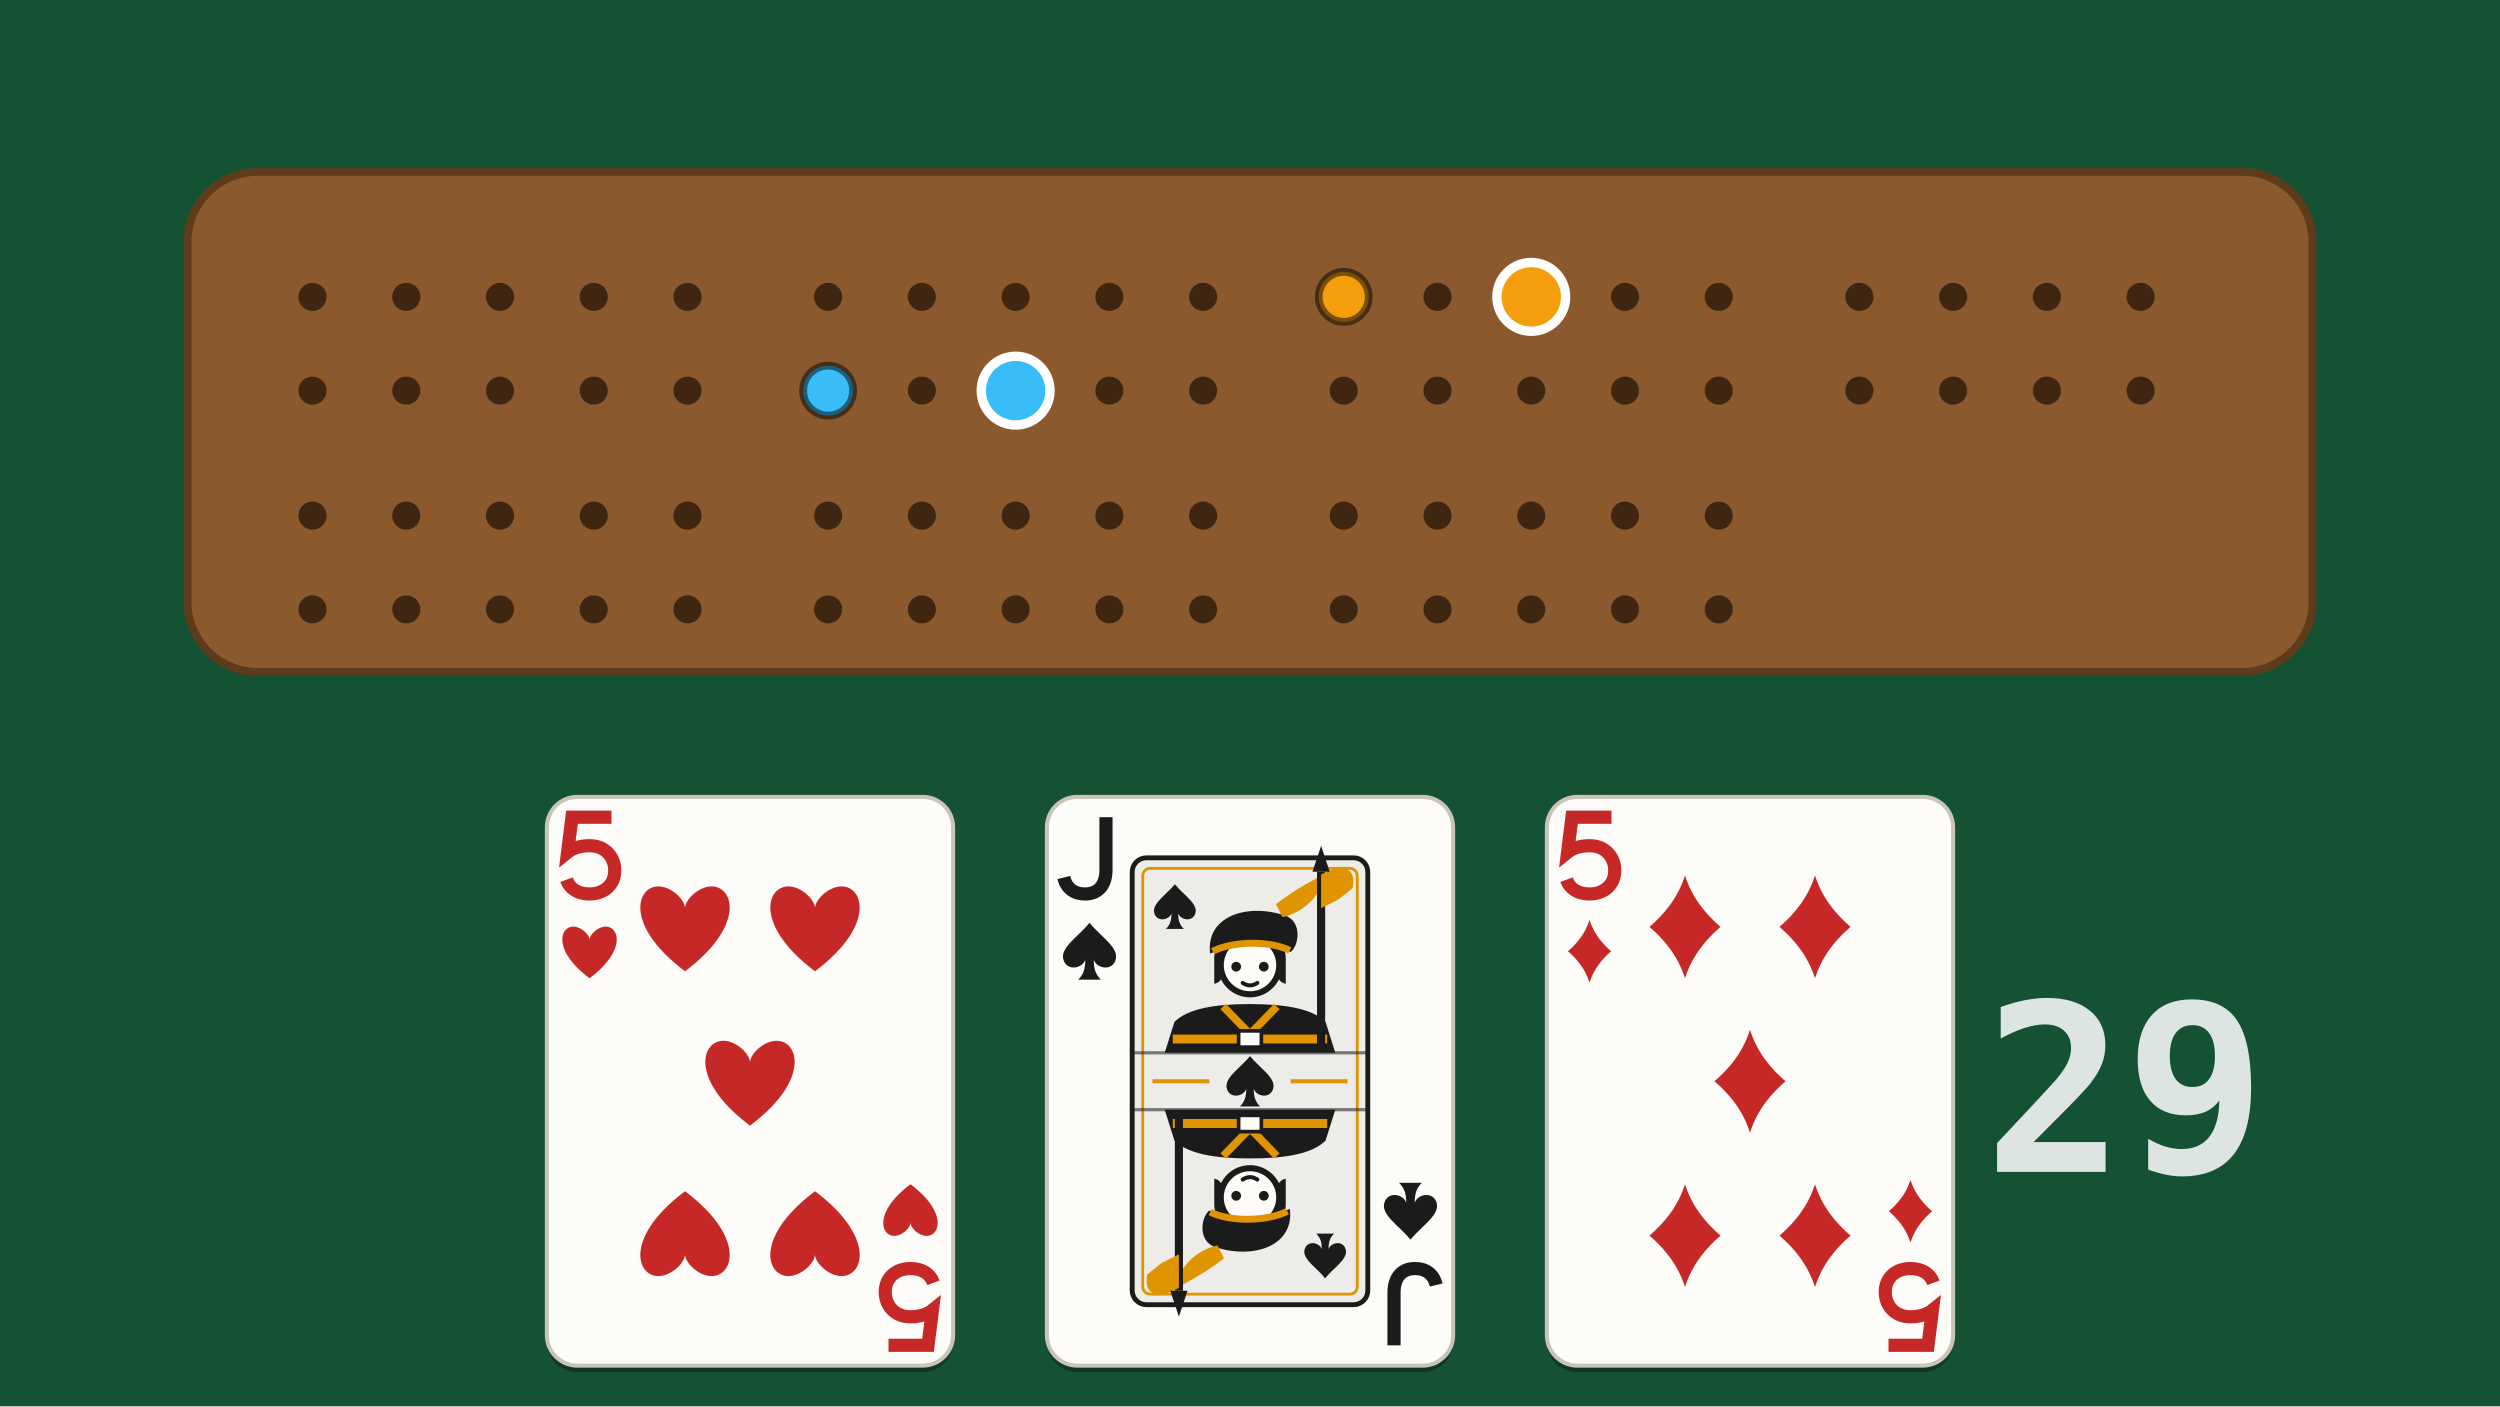
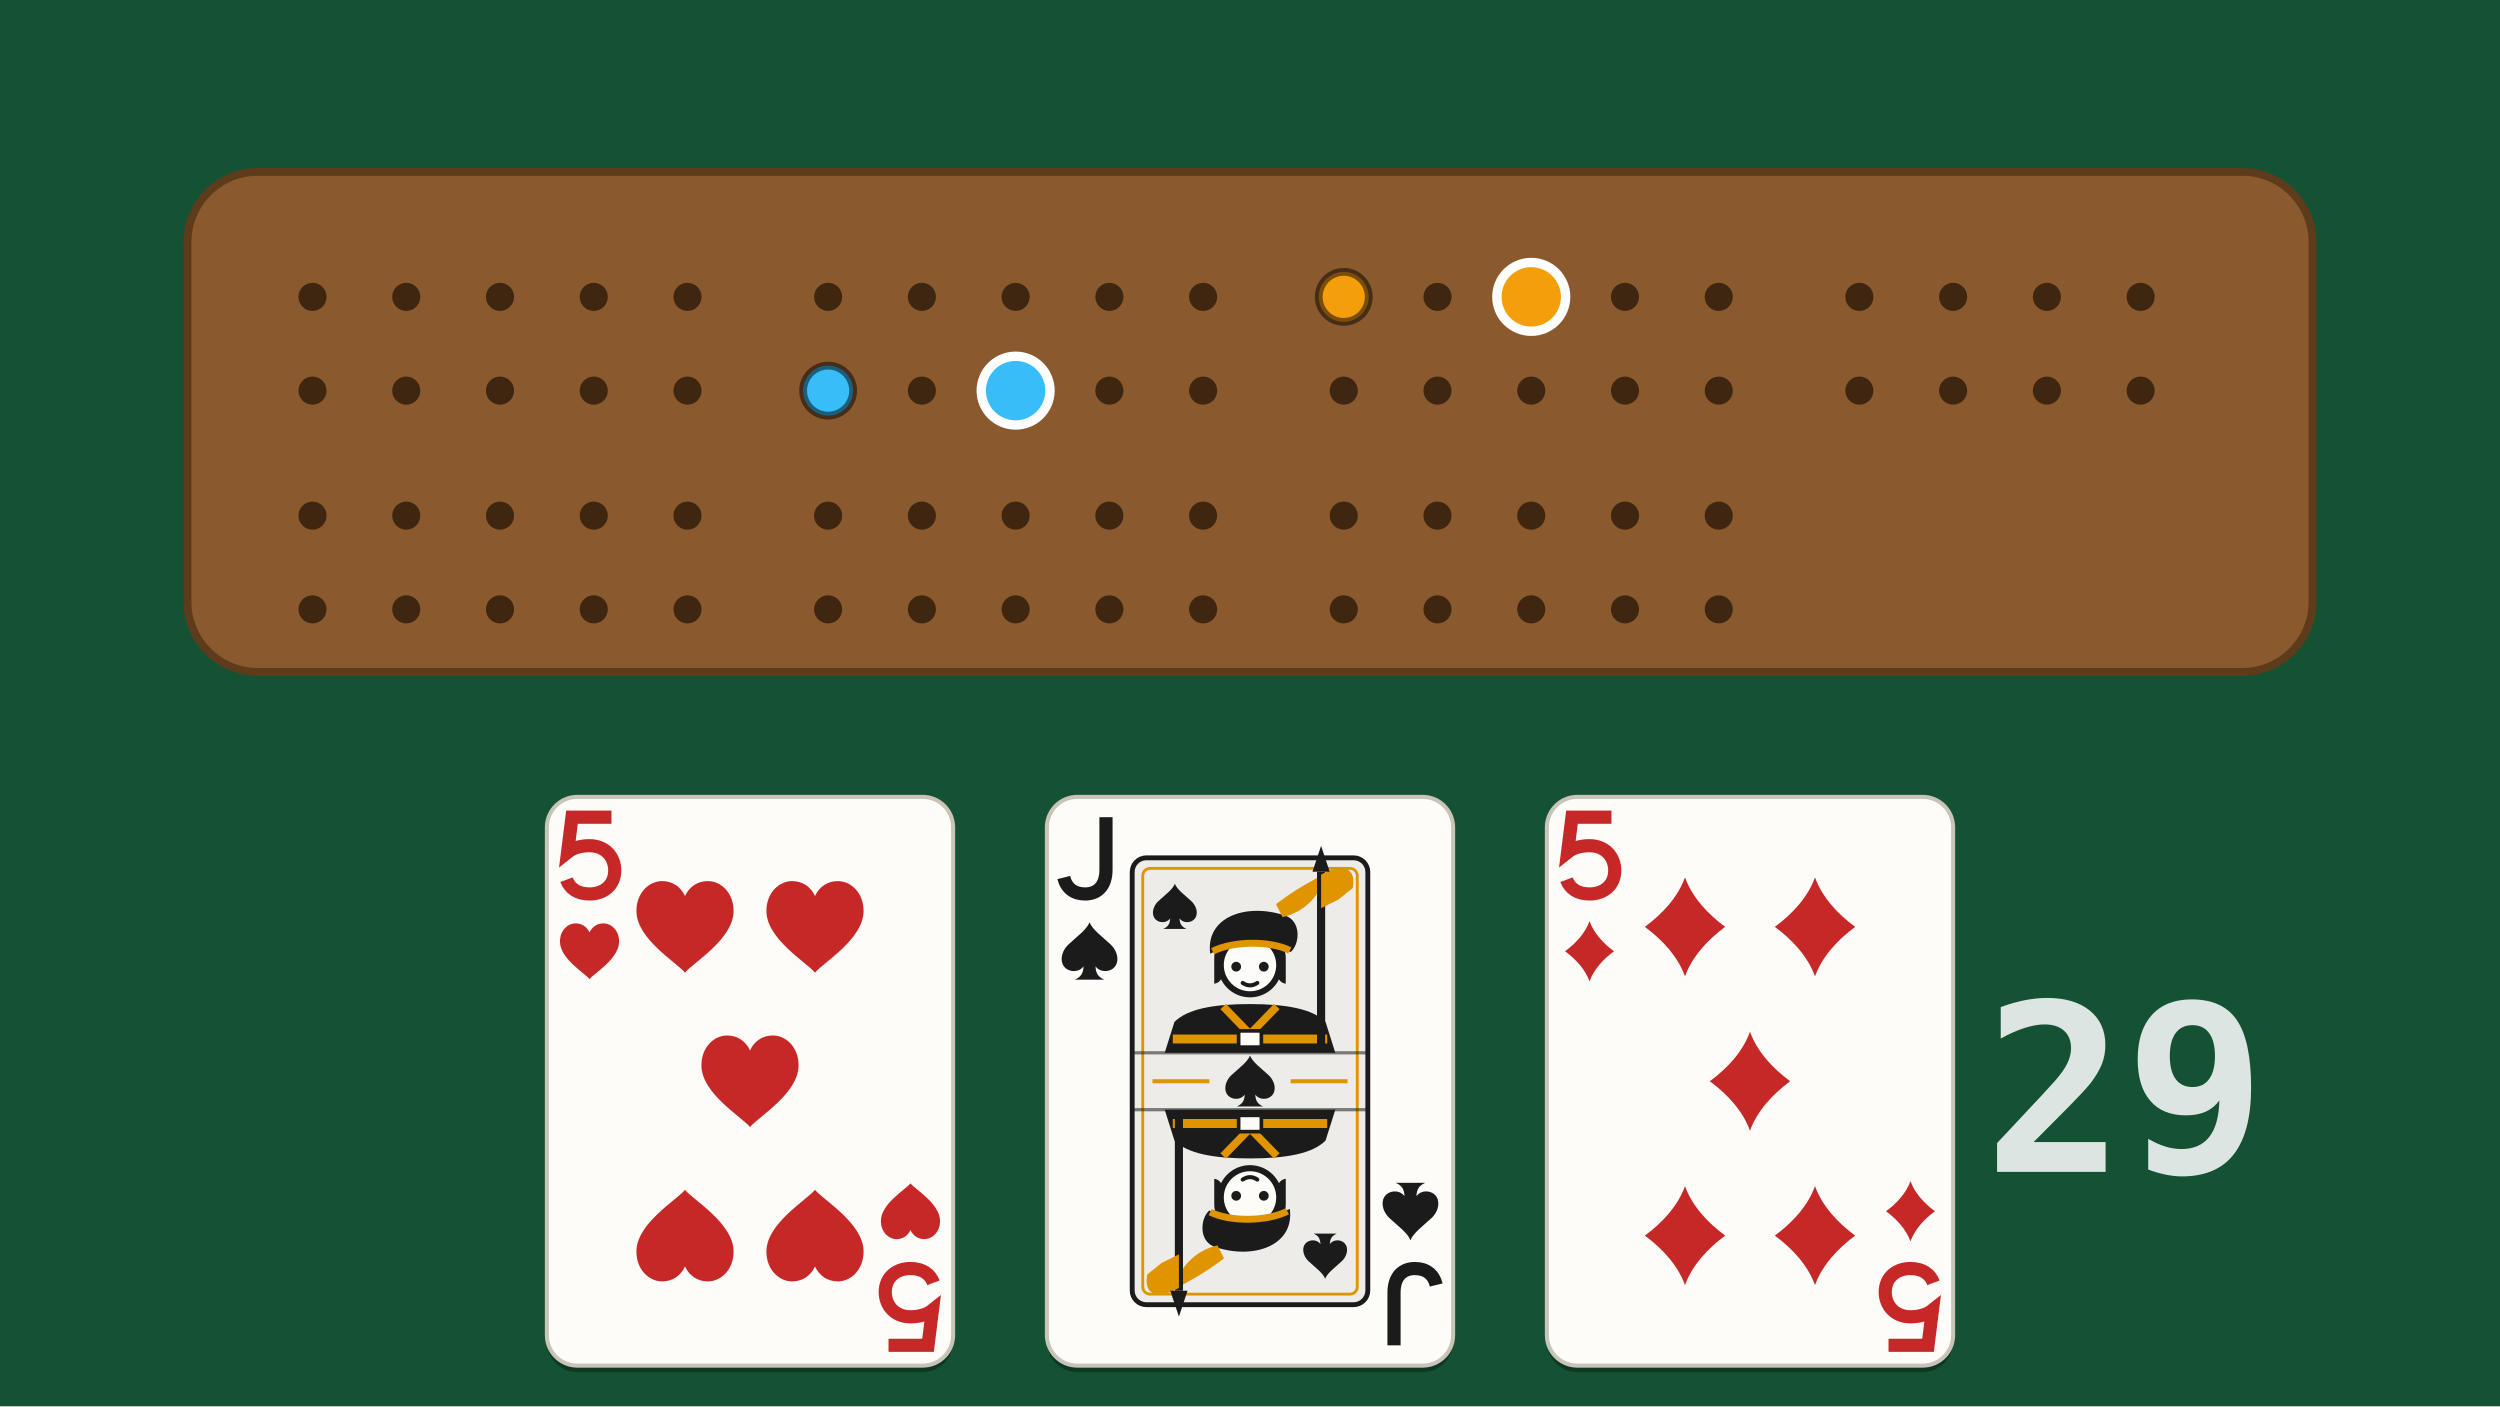
<svg xmlns="http://www.w3.org/2000/svg" width="320" height="180" viewBox="0 0 320 180">
  <defs>
    <symbol id="zc-s-2" overflow="visible">
-       <path d="M0 9.5C-14-1-10-10-4.5-8.5-2-7.8 0-5.5 0-4 0-5.5 2-7.8 4.5-8.5 10-10 14-1 0 9.5z" />
+       <path d="M0 9.8C-1.8 7.6-10.4 2.6-10.4-3.4-10.4-7.4-7.6-9.8-4.9-9.8-2.7-9.8-.9-8.6 0-6.6 .9-8.6 2.7-9.8 4.9-9.8 7.6-9.8 10.4-7.4 10.4-3.4 10.4 2.6 1.8 7.6 0 9.8Z" />
    </symbol>
    <symbol id="zc-s-3" overflow="visible">
-       <path d="M0-10C-4-5-11-1-9 3.5-7.5 7-2.5 6-1.5 3-1.5 6-2 8-4 10h8C2 8 1.5 6 1.5 3 2.5 6 7.5 7 9 3.5 11-1 4-5 0-10z" />
+       <path d="M0-10.2C1-7.6 4.4-5.2 7.4-2.4 10.6 .6 10.8 5.6 6.8 6.8 4.9 7.3 3.1 6.7 2.1 5.3 2.2 7.6 2.9 9 5.2 10H-5.2C-2.9 9-2.2 7.6-2.1 5.3-3.1 6.7-4.9 7.3-6.8 6.8-10.8 5.6-10.6 .6-7.4-2.4-4.4-5.2-1 -7.6 0-10.2Z" />
    </symbol>
    <symbol id="zc-s-1" overflow="visible">
-       <path d="M0-11C1.6-6 4.6-2.6 7.6 0 4.6 2.6 1.6 6 0 11-1.6 6-4.6 2.6-7.6 0-4.6-2.6-1.6-6 0-11z" />
+       <path d="M0-10.6C1.5-6.4 4.8-2.8 8.6 0 4.8 2.8 1.5 6.4 0 10.6-1.5 6.4-4.8 2.8-8.6 0-4.8-2.8-1.5-6.4 0-10.6Z" />
    </symbol>
  </defs>
  <rect width="320" height="180" fill="#155233" />
  <rect x="24" y="22" width="272" height="64" rx="9" fill="#8a5a2e" stroke="#5e3b1a" />
  <g fill="rgba(30,16,4,0.7)">
    <circle cx="40" cy="38" r="1.8" />
    <circle cx="52" cy="38" r="1.8" />
    <circle cx="64" cy="38" r="1.8" />
    <circle cx="76" cy="38" r="1.8" />
    <circle cx="88" cy="38" r="1.8" />
    <circle cx="106" cy="38" r="1.8" />
    <circle cx="118" cy="38" r="1.8" />
    <circle cx="130" cy="38" r="1.8" />
    <circle cx="142" cy="38" r="1.8" />
    <circle cx="154" cy="38" r="1.8" />
    <circle cx="172" cy="38" r="1.8" />
    <circle cx="184" cy="38" r="1.8" />
    <circle cx="196" cy="38" r="1.8" />
    <circle cx="208" cy="38" r="1.8" />
    <circle cx="220" cy="38" r="1.8" />
    <circle cx="238" cy="38" r="1.8" />
    <circle cx="250" cy="38" r="1.8" />
    <circle cx="262" cy="38" r="1.8" />
    <circle cx="274" cy="38" r="1.8" />
    <circle cx="40" cy="50" r="1.8" />
    <circle cx="52" cy="50" r="1.8" />
    <circle cx="64" cy="50" r="1.8" />
    <circle cx="76" cy="50" r="1.8" />
    <circle cx="88" cy="50" r="1.8" />
    <circle cx="106" cy="50" r="1.8" />
    <circle cx="118" cy="50" r="1.8" />
    <circle cx="130" cy="50" r="1.8" />
    <circle cx="142" cy="50" r="1.8" />
    <circle cx="154" cy="50" r="1.8" />
    <circle cx="172" cy="50" r="1.8" />
    <circle cx="184" cy="50" r="1.8" />
    <circle cx="196" cy="50" r="1.8" />
    <circle cx="208" cy="50" r="1.8" />
    <circle cx="220" cy="50" r="1.8" />
    <circle cx="238" cy="50" r="1.8" />
    <circle cx="250" cy="50" r="1.8" />
    <circle cx="262" cy="50" r="1.8" />
    <circle cx="274" cy="50" r="1.8" />
    <circle cx="40" cy="66" r="1.8" />
    <circle cx="52" cy="66" r="1.8" />
    <circle cx="64" cy="66" r="1.8" />
    <circle cx="76" cy="66" r="1.8" />
    <circle cx="88" cy="66" r="1.8" />
    <circle cx="106" cy="66" r="1.8" />
    <circle cx="118" cy="66" r="1.8" />
    <circle cx="130" cy="66" r="1.8" />
    <circle cx="142" cy="66" r="1.8" />
    <circle cx="154" cy="66" r="1.8" />
    <circle cx="172" cy="66" r="1.8" />
    <circle cx="184" cy="66" r="1.8" />
    <circle cx="196" cy="66" r="1.8" />
    <circle cx="208" cy="66" r="1.8" />
    <circle cx="220" cy="66" r="1.8" />
    <circle cx="40" cy="78" r="1.8" />
    <circle cx="52" cy="78" r="1.8" />
    <circle cx="64" cy="78" r="1.8" />
    <circle cx="76" cy="78" r="1.8" />
    <circle cx="88" cy="78" r="1.8" />
    <circle cx="106" cy="78" r="1.8" />
    <circle cx="118" cy="78" r="1.8" />
    <circle cx="130" cy="78" r="1.8" />
    <circle cx="142" cy="78" r="1.8" />
    <circle cx="154" cy="78" r="1.8" />
    <circle cx="172" cy="78" r="1.8" />
    <circle cx="184" cy="78" r="1.8" />
    <circle cx="196" cy="78" r="1.8" />
    <circle cx="208" cy="78" r="1.8" />
    <circle cx="220" cy="78" r="1.8" />
  </g>
  <circle cx="196" cy="38" r="4.4" fill="#f59e0b" stroke="#fff" stroke-width="1.2" />
  <circle cx="172" cy="38" r="3.2" fill="#f59e0b" stroke="#000" stroke-opacity=".5" />
  <circle cx="130" cy="50" r="4.4" fill="#38bdf8" stroke="#fff" stroke-width="1.2" />
  <circle cx="106" cy="50" r="3.2" fill="#38bdf8" stroke="#000" stroke-opacity=".5" />
  <g transform="translate(70 102) scale(0.52)" style="color:#c62828">
    <rect y="1.6" width="100" height="140" rx="7.5" fill="rgba(0,0,0,0.32)" />
    <rect width="100" height="140" rx="7.5" fill="#fdfcf8" stroke="#c9c4b8" />
    <svg width="100" height="140" viewBox="0 0 100 140" fill="currentColor" aria-hidden="true">
      <g class="zc-idx-std">
        <path transform="translate(3.75 5) scale(1.35)" d="M9 0H1.8L1 6.4C2 5.6 3.4 5.2 5 5.2 8 5.2 9.6 7.4 9.6 9.7 9.6 12.4 7.6 14 5 14 2.8 14 1.4 13 .8 11.4" fill="none" stroke="currentColor" stroke-width="2.4" stroke-linejoin="miter" stroke-miterlimit="6" />
        <g transform="translate(10.5 38) scale(0.7)">
          <use href="#zc-s-2" />
        </g>
      </g>
      <g class="zc-idx-std" transform="rotate(180 50 70)">
        <path transform="translate(3.75 5) scale(1.35)" d="M9 0H1.8L1 6.4C2 5.6 3.4 5.2 5 5.2 8 5.2 9.6 7.4 9.6 9.7 9.6 12.4 7.6 14 5 14 2.8 14 1.4 13 .8 11.4" fill="none" stroke="currentColor" stroke-width="2.4" stroke-linejoin="miter" stroke-miterlimit="6" />
        <g transform="translate(10.5 38) scale(0.7)">
          <use href="#zc-s-2" />
        </g>
      </g>
      <g class="zc-idx-row" display="none">
        <path transform="translate(4 5) scale(2.1)" d="M9 0H1.8L1 6.4C2 5.6 3.4 5.2 5 5.2 8 5.2 9.6 7.4 9.6 9.7 9.6 12.4 7.6 14 5 14 2.8 14 1.4 13 .8 11.4" fill="none" stroke="currentColor" stroke-width="2.4" stroke-linejoin="miter" stroke-miterlimit="6" />
        <g transform="translate(60 21) scale(1.25)">
          <use href="#zc-s-2" />
        </g>
      </g>
      <g class="zc-big">
        <g transform="translate(34 32) scale(1.15)">
          <use href="#zc-s-2" />
        </g>
        <g transform="translate(66 32) scale(1.15)">
          <use href="#zc-s-2" />
        </g>
        <g transform="translate(34 108) rotate(180) scale(1.15)">
          <use href="#zc-s-2" />
        </g>
        <g transform="translate(66 108) rotate(180) scale(1.15)">
          <use href="#zc-s-2" />
        </g>
        <g transform="translate(50 70) scale(1.15)">
          <use href="#zc-s-2" />
        </g>
      </g>
      <g class="zc-small" display="none">
        <g transform="translate(50 92) scale(3.1)">
          <use href="#zc-s-2" />
        </g>
      </g>
    </svg>
  </g>
  <g transform="translate(134 102) scale(0.52)" style="color:#1b1b1b">
    <rect y="1.6" width="100" height="140" rx="7.5" fill="rgba(0,0,0,0.32)" />
    <rect width="100" height="140" rx="7.5" fill="#fdfcf8" stroke="#c9c4b8" />
    <svg width="100" height="140" viewBox="0 0 100 140" fill="currentColor" aria-hidden="true">
      <g class="zc-idx-std">
        <path transform="translate(3.75 5) scale(1.35)" d="M8 0V9.6C8 12.6 6.4 14 4.2 14 2.2 14 .8 13 .3 11" fill="none" stroke="currentColor" stroke-width="2.4" stroke-linejoin="miter" stroke-miterlimit="6" />
        <g transform="translate(10.5 38) scale(0.7)">
          <use href="#zc-s-3" />
        </g>
      </g>
      <g class="zc-idx-std" transform="rotate(180 50 70)">
        <path transform="translate(3.75 5) scale(1.35)" d="M8 0V9.6C8 12.6 6.4 14 4.2 14 2.2 14 .8 13 .3 11" fill="none" stroke="currentColor" stroke-width="2.4" stroke-linejoin="miter" stroke-miterlimit="6" />
        <g transform="translate(10.5 38) scale(0.7)">
          <use href="#zc-s-3" />
        </g>
      </g>
      <g class="zc-idx-row" display="none">
        <path transform="translate(4 5) scale(2.1)" d="M8 0V9.6C8 12.6 6.4 14 4.2 14 2.2 14 .8 13 .3 11" fill="none" stroke="currentColor" stroke-width="2.4" stroke-linejoin="miter" stroke-miterlimit="6" />
        <g transform="translate(60 21) scale(1.25)">
          <use href="#zc-s-3" />
        </g>
      </g>
      <g class="zc-big">
        <rect x="21" y="15" width="58" height="110" rx="3.5" fill="currentColor" fill-opacity="0.07" stroke="currentColor" stroke-width="1.2" />
        <rect class="zc-fine" x="23.6" y="17.6" width="52.8" height="104.8" rx="1.8" fill="none" stroke="#e09400" stroke-width="0.7" />
        <path d="M21 63H79" stroke="currentColor" stroke-width="0.8" opacity="0.55" />
        <path d="M21 77H79" stroke="currentColor" stroke-width="0.8" opacity="0.55" />
        <path d="M26 70H40M60 70H74" stroke="#e09400" stroke-width="1" />
        <g transform="translate(50 70) scale(0.62)">
          <use href="#zc-s-3" />
        </g>
        <g>
          <path d="M29 63 31.4 55.4C34.6 52.2 41 51 50 51S65.4 52.2 68.6 55.4L71 63z" />
          <path d="M41.2 46V39.6C41.2 31 58.8 31 58.8 39.6V46C57.6 45.8 57 45 56.8 44H43.2C43 45 42.4 45.8 41.2 46z" />
          <circle cx="50" cy="41.4" r="7.2" fill="#fdfcf8" stroke="currentColor" stroke-width="1.5" />
          <path d="M40.2 38.6C39 29.6 49 26 58.6 29.2 62.8 30.6 62.2 36.4 60 38.2 55 35.4 46 35.4 40.2 38.6z" />
          <path d="M40.8 38C46 35.4 55 35.4 59.8 37.8" fill="none" stroke="#e09400" stroke-width="1.7" />
          <path d="M58 29.6C63.4 28.4 67.8 24 68.4 18.8 64.6 21.2 62.2 22 56.4 26.4z" fill="#e09400" />
          <circle cx="46.6" cy="41.8" r="1.2" />
          <circle cx="53.4" cy="41.8" r="1.2" />
          <path d="M48.2 45.8Q50 47 51.8 45.8" fill="none" stroke="currentColor" stroke-linecap="round" stroke-width="1" />
          <path d="M31 59.6H69" stroke="#e09400" stroke-width="2.2" />
          <path d="M43.4 51.6 50 58.4 56.6 51.6" fill="none" stroke="#e09400" stroke-width="1.9" />
          <rect x="47.2" y="57.6" width="5.6" height="4" fill="#fdfcf8" stroke="currentColor" stroke-width="0.9" />
          <g transform="translate(67.5 61.5) scale(1.18) translate(-70 -61.5)">
            <path d="M70 61.5V25" stroke="currentColor" stroke-width="1.7" fill="none" />
            <path d="M70 25.6C74.6 23 77.4 24.2 76.6 28.4L73.6 30.8 70 32.6z" fill="#e09400" />
            <path d="M70 19.6 71.8 25H68.2z" fill="currentColor" />
          </g>
          <g transform="translate(31.5 27) scale(0.55)">
            <use href="#zc-s-3" />
          </g>
        </g>
        <g transform="rotate(180 50 70)">
          <path d="M29 63 31.4 55.4C34.6 52.2 41 51 50 51S65.4 52.2 68.6 55.4L71 63z" />
          <path d="M41.2 46V39.6C41.2 31 58.8 31 58.8 39.6V46C57.6 45.8 57 45 56.8 44H43.2C43 45 42.4 45.8 41.2 46z" />
          <circle cx="50" cy="41.4" r="7.2" fill="#fdfcf8" stroke="currentColor" stroke-width="1.5" />
          <path d="M40.2 38.6C39 29.6 49 26 58.6 29.2 62.8 30.6 62.2 36.4 60 38.2 55 35.4 46 35.4 40.2 38.6z" />
          <path d="M40.8 38C46 35.4 55 35.4 59.8 37.8" fill="none" stroke="#e09400" stroke-width="1.7" />
          <path d="M58 29.6C63.4 28.4 67.8 24 68.4 18.8 64.6 21.2 62.2 22 56.4 26.4z" fill="#e09400" />
          <circle cx="46.6" cy="41.8" r="1.2" />
          <circle cx="53.4" cy="41.8" r="1.2" />
          <path d="M48.2 45.8Q50 47 51.8 45.8" fill="none" stroke="currentColor" stroke-linecap="round" stroke-width="1" />
          <path d="M31 59.6H69" stroke="#e09400" stroke-width="2.2" />
          <path d="M43.4 51.6 50 58.4 56.6 51.6" fill="none" stroke="#e09400" stroke-width="1.9" />
          <rect x="47.2" y="57.6" width="5.6" height="4" fill="#fdfcf8" stroke="currentColor" stroke-width="0.9" />
          <g transform="translate(67.5 61.5) scale(1.18) translate(-70 -61.5)">
            <path d="M70 61.5V25" stroke="currentColor" stroke-width="1.7" fill="none" />
            <path d="M70 25.6C74.6 23 77.4 24.2 76.6 28.4L73.6 30.8 70 32.6z" fill="#e09400" />
            <path d="M70 19.6 71.8 25H68.2z" fill="currentColor" />
          </g>
          <g transform="translate(31.5 27) scale(0.55)">
            <use href="#zc-s-3" />
          </g>
        </g>
      </g>
      <g class="zc-small" display="none" transform="translate(50 128) scale(1.55) translate(-50 -63)">
        <path d="M29 63 31.4 55.4C34.6 52.2 41 51 50 51S65.4 52.2 68.6 55.4L71 63z" />
        <path d="M41.2 46V39.6C41.2 31 58.8 31 58.8 39.6V46C57.6 45.8 57 45 56.8 44H43.2C43 45 42.4 45.8 41.2 46z" />
        <circle cx="50" cy="41.4" r="7.2" fill="#fdfcf8" stroke="currentColor" stroke-width="1.5" />
        <path d="M40.2 38.6C39 29.6 49 26 58.6 29.2 62.8 30.6 62.2 36.4 60 38.2 55 35.4 46 35.4 40.2 38.6z" />
        <path d="M40.8 38C46 35.4 55 35.4 59.8 37.8" fill="none" stroke="#e09400" stroke-width="1.7" />
        <path d="M58 29.6C63.4 28.4 67.8 24 68.4 18.8 64.6 21.2 62.2 22 56.4 26.4z" fill="#e09400" />
        <circle cx="46.6" cy="41.8" r="1.2" />
        <circle cx="53.4" cy="41.8" r="1.2" />
        <path d="M48.2 45.8Q50 47 51.8 45.8" fill="none" stroke="currentColor" stroke-linecap="round" stroke-width="1" />
        <path d="M31 59.6H69" stroke="#e09400" stroke-width="2.2" />
      </g>
    </svg>
  </g>
  <g transform="translate(198 102) scale(0.52)" style="color:#c62828">
    <rect y="1.6" width="100" height="140" rx="7.5" fill="rgba(0,0,0,0.32)" />
    <rect width="100" height="140" rx="7.5" fill="#fdfcf8" stroke="#c9c4b8" />
    <svg width="100" height="140" viewBox="0 0 100 140" fill="currentColor" aria-hidden="true">
      <g class="zc-idx-std">
        <path transform="translate(3.75 5) scale(1.35)" d="M9 0H1.8L1 6.4C2 5.6 3.4 5.2 5 5.2 8 5.2 9.6 7.4 9.6 9.7 9.6 12.4 7.6 14 5 14 2.8 14 1.4 13 .8 11.4" fill="none" stroke="currentColor" stroke-width="2.4" stroke-linejoin="miter" stroke-miterlimit="6" />
        <g transform="translate(10.5 38) scale(0.7)">
          <use href="#zc-s-1" />
        </g>
      </g>
      <g class="zc-idx-std" transform="rotate(180 50 70)">
        <path transform="translate(3.75 5) scale(1.35)" d="M9 0H1.8L1 6.4C2 5.6 3.4 5.2 5 5.2 8 5.2 9.6 7.4 9.6 9.7 9.6 12.4 7.6 14 5 14 2.8 14 1.4 13 .8 11.4" fill="none" stroke="currentColor" stroke-width="2.4" stroke-linejoin="miter" stroke-miterlimit="6" />
        <g transform="translate(10.5 38) scale(0.7)">
          <use href="#zc-s-1" />
        </g>
      </g>
      <g class="zc-idx-row" display="none">
        <path transform="translate(4 5) scale(2.1)" d="M9 0H1.8L1 6.4C2 5.6 3.4 5.2 5 5.2 8 5.2 9.6 7.4 9.6 9.7 9.6 12.4 7.6 14 5 14 2.8 14 1.4 13 .8 11.4" fill="none" stroke="currentColor" stroke-width="2.4" stroke-linejoin="miter" stroke-miterlimit="6" />
        <g transform="translate(60 21) scale(1.25)">
          <use href="#zc-s-1" />
        </g>
      </g>
      <g class="zc-big">
        <g transform="translate(34 32) scale(1.15)">
          <use href="#zc-s-1" />
        </g>
        <g transform="translate(66 32) scale(1.15)">
          <use href="#zc-s-1" />
        </g>
        <g transform="translate(34 108) rotate(180) scale(1.15)">
          <use href="#zc-s-1" />
        </g>
        <g transform="translate(66 108) rotate(180) scale(1.15)">
          <use href="#zc-s-1" />
        </g>
        <g transform="translate(50 70) scale(1.15)">
          <use href="#zc-s-1" />
        </g>
      </g>
      <g class="zc-small" display="none">
        <g transform="translate(50 92) scale(3.1)">
          <use href="#zc-s-1" />
        </g>
      </g>
    </svg>
  </g>
  <text x="272" y="150" font-size="30" font-weight="700" text-anchor="middle" fill="rgba(255,255,255,0.85)" font-family="ui-monospace,Menlo,monospace">29</text>
</svg>
